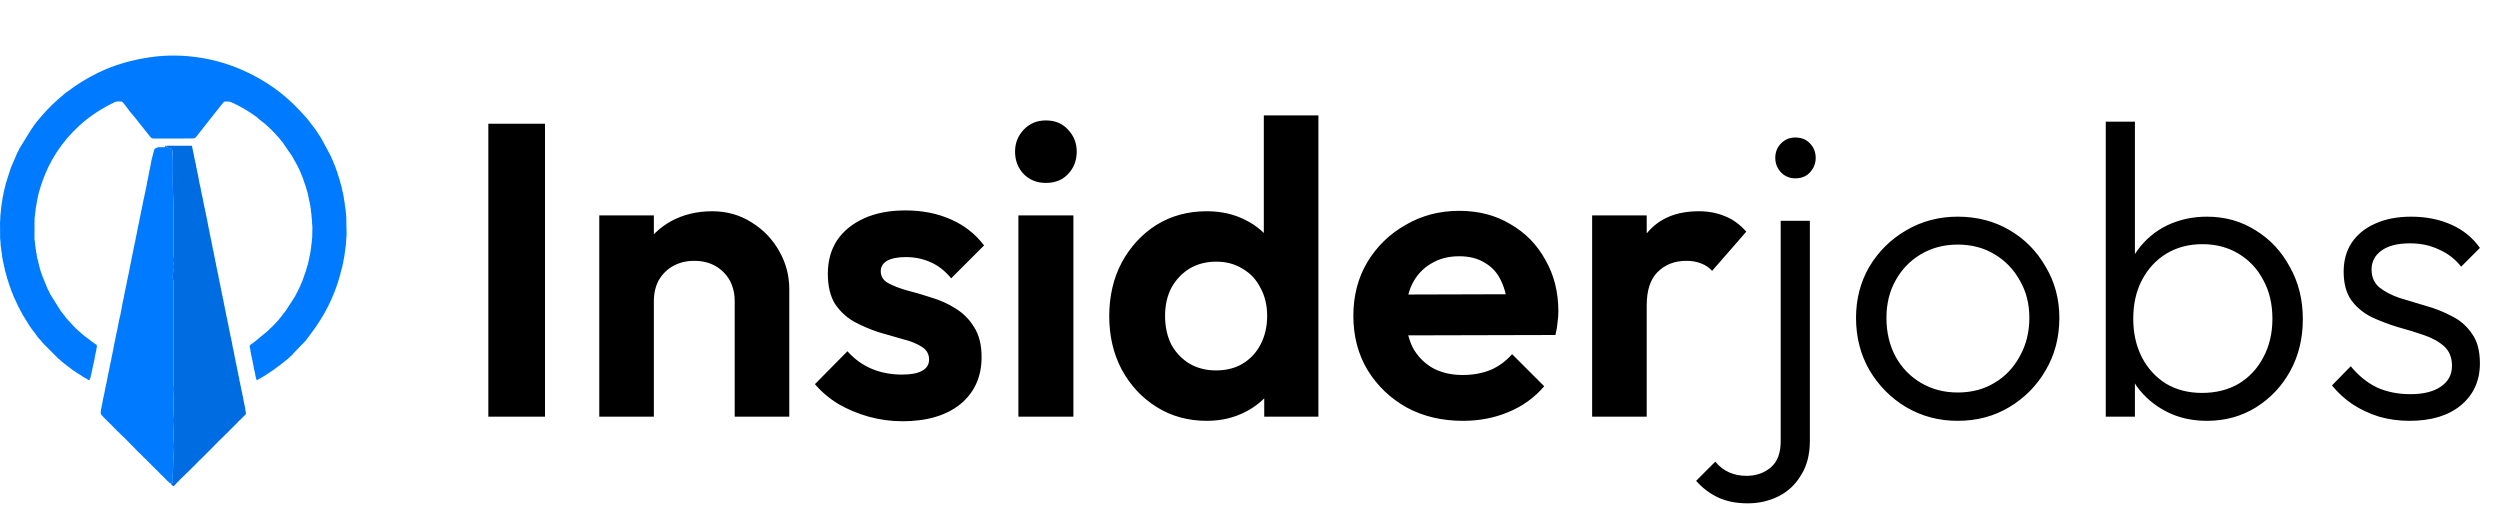
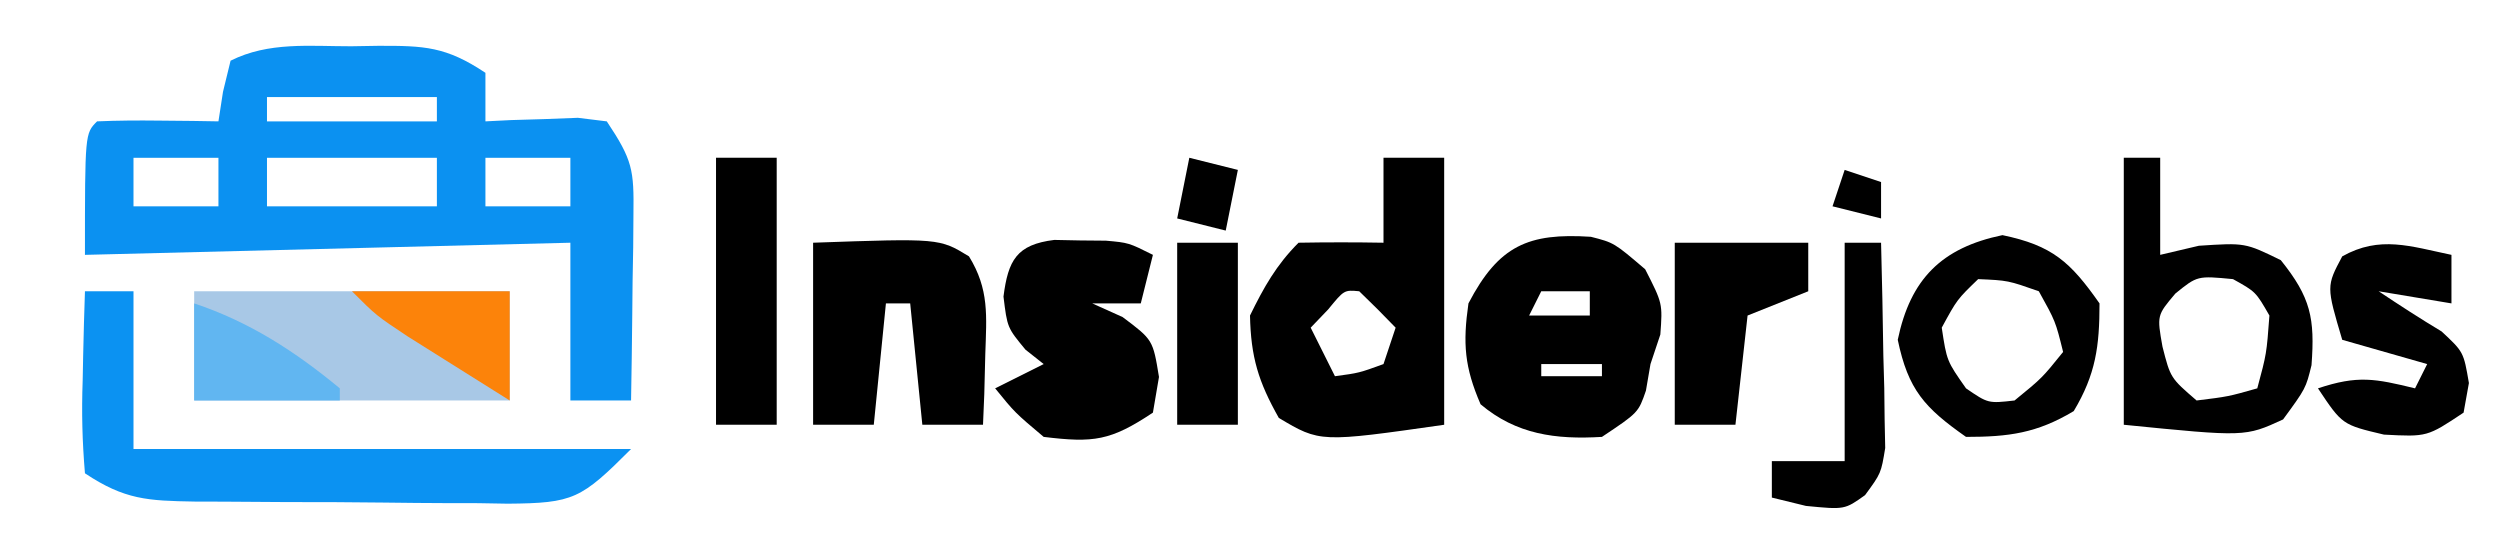
- <svg xmlns="http://www.w3.org/2000/svg" width="180" height="38" viewBox="0 0 180 38" fill="none">
-   <path d="M35.16 30V8.91H39.24V30H35.16ZM52.898 30V21.69C52.898 20.83 52.628 20.13 52.088 19.59C51.548 19.05 50.848 18.78 49.988 18.78C49.428 18.78 48.928 18.9 48.488 19.14C48.048 19.38 47.698 19.72 47.438 20.16C47.198 20.6 47.078 21.11 47.078 21.69L45.548 20.91C45.548 19.77 45.788 18.78 46.268 17.94C46.768 17.08 47.448 16.41 48.308 15.93C49.188 15.45 50.178 15.21 51.278 15.21C52.338 15.21 53.288 15.48 54.128 16.02C54.968 16.54 55.628 17.23 56.108 18.09C56.588 18.93 56.828 19.84 56.828 20.82V30H52.898ZM43.148 30V15.51H47.078V30H43.148ZM64.974 30.33C64.154 30.33 63.344 30.22 62.544 30C61.764 29.78 61.044 29.48 60.384 29.1C59.724 28.7 59.154 28.22 58.674 27.66L61.014 25.29C61.514 25.85 62.094 26.27 62.754 26.55C63.414 26.83 64.144 26.97 64.944 26.97C65.584 26.97 66.064 26.88 66.384 26.7C66.724 26.52 66.894 26.25 66.894 25.89C66.894 25.49 66.714 25.18 66.354 24.96C66.014 24.74 65.564 24.56 65.004 24.42C64.444 24.26 63.854 24.09 63.234 23.91C62.634 23.71 62.054 23.46 61.494 23.16C60.934 22.84 60.474 22.41 60.114 21.87C59.774 21.31 59.604 20.59 59.604 19.71C59.604 18.79 59.824 17.99 60.264 17.31C60.724 16.63 61.374 16.1 62.214 15.72C63.054 15.34 64.044 15.15 65.184 15.15C66.384 15.15 67.464 15.36 68.424 15.78C69.404 16.2 70.214 16.83 70.854 17.67L68.484 20.04C68.044 19.5 67.544 19.11 66.984 18.87C66.444 18.63 65.854 18.51 65.214 18.51C64.634 18.51 64.184 18.6 63.864 18.78C63.564 18.96 63.414 19.21 63.414 19.53C63.414 19.89 63.584 20.17 63.924 20.37C64.284 20.57 64.744 20.75 65.304 20.91C65.864 21.05 66.444 21.22 67.044 21.42C67.664 21.6 68.244 21.86 68.784 22.2C69.344 22.54 69.794 22.99 70.134 23.55C70.494 24.11 70.674 24.83 70.674 25.71C70.674 27.13 70.164 28.26 69.144 29.1C68.124 29.92 66.734 30.33 64.974 30.33ZM73.324 30V15.51H77.284V30H73.324ZM75.304 13.17C74.664 13.17 74.134 12.96 73.714 12.54C73.294 12.1 73.084 11.56 73.084 10.92C73.084 10.3 73.294 9.77 73.714 9.33C74.134 8.89 74.664 8.67 75.304 8.67C75.964 8.67 76.494 8.89 76.894 9.33C77.314 9.77 77.524 10.3 77.524 10.92C77.524 11.56 77.314 12.1 76.894 12.54C76.494 12.96 75.964 13.17 75.304 13.17ZM86.885 30.3C85.545 30.3 84.345 29.97 83.285 29.31C82.225 28.65 81.385 27.75 80.765 26.61C80.165 25.47 79.865 24.19 79.865 22.77C79.865 21.33 80.165 20.04 80.765 18.9C81.385 17.76 82.215 16.86 83.255 16.2C84.315 15.54 85.525 15.21 86.885 15.21C87.925 15.21 88.855 15.42 89.675 15.84C90.515 16.26 91.185 16.85 91.685 17.61C92.205 18.35 92.485 19.19 92.525 20.13V25.29C92.485 26.23 92.215 27.08 91.715 27.84C91.215 28.6 90.545 29.2 89.705 29.64C88.865 30.08 87.925 30.3 86.885 30.3ZM87.545 26.67C88.285 26.67 88.925 26.51 89.465 26.19C90.025 25.85 90.455 25.39 90.755 24.81C91.075 24.21 91.235 23.52 91.235 22.74C91.235 21.98 91.075 21.31 90.755 20.73C90.455 20.13 90.025 19.67 89.465 19.35C88.925 19.01 88.295 18.84 87.575 18.84C86.835 18.84 86.185 19.01 85.625 19.35C85.085 19.69 84.655 20.15 84.335 20.73C84.035 21.31 83.885 21.98 83.885 22.74C83.885 23.52 84.035 24.21 84.335 24.81C84.655 25.39 85.095 25.85 85.655 26.19C86.215 26.51 86.845 26.67 87.545 26.67ZM94.925 30H91.025V26.1L91.655 22.56L90.995 19.08V8.31H94.925V30ZM105.332 30.3C103.812 30.3 102.462 29.98 101.282 29.34C100.102 28.68 99.162 27.78 98.462 26.64C97.782 25.5 97.442 24.2 97.442 22.74C97.442 21.3 97.772 20.02 98.432 18.9C99.112 17.76 100.032 16.86 101.192 16.2C102.352 15.52 103.642 15.18 105.062 15.18C106.462 15.18 107.692 15.5 108.752 16.14C109.832 16.76 110.672 17.62 111.272 18.72C111.892 19.8 112.202 21.03 112.202 22.41C112.202 22.67 112.182 22.94 112.142 23.22C112.122 23.48 112.072 23.78 111.992 24.12L99.812 24.15V21.21L110.162 21.18L108.572 22.41C108.532 21.55 108.372 20.83 108.092 20.25C107.832 19.67 107.442 19.23 106.922 18.93C106.422 18.61 105.802 18.45 105.062 18.45C104.282 18.45 103.602 18.63 103.022 18.99C102.442 19.33 101.992 19.82 101.672 20.46C101.372 21.08 101.222 21.82 101.222 22.68C101.222 23.56 101.382 24.33 101.702 24.99C102.042 25.63 102.522 26.13 103.142 26.49C103.762 26.83 104.482 27 105.302 27C106.042 27 106.712 26.88 107.312 26.64C107.912 26.38 108.432 26 108.872 25.5L111.182 27.81C110.482 28.63 109.622 29.25 108.602 29.67C107.602 30.09 106.512 30.3 105.332 30.3ZM114.633 30V15.51H118.563V30H114.633ZM118.563 21.99L117.033 20.97C117.213 19.19 117.733 17.79 118.593 16.77C119.453 15.73 120.693 15.21 122.313 15.21C123.013 15.21 123.643 15.33 124.203 15.57C124.763 15.79 125.273 16.16 125.733 16.68L123.273 19.5C123.053 19.26 122.783 19.08 122.463 18.96C122.163 18.84 121.813 18.78 121.413 18.78C120.573 18.78 119.883 19.05 119.343 19.59C118.823 20.11 118.563 20.91 118.563 21.99ZM125.84 36.24C125.02 36.24 124.31 36.1 123.71 35.82C123.11 35.54 122.58 35.14 122.12 34.62L123.5 33.24C123.8 33.6 124.14 33.86 124.52 34.02C124.88 34.18 125.29 34.26 125.75 34.26C126.43 34.26 127.01 34.06 127.49 33.66C127.97 33.26 128.21 32.63 128.21 31.77V15.9H130.31V31.74C130.31 32.72 130.1 33.54 129.68 34.2C129.28 34.88 128.74 35.39 128.06 35.73C127.38 36.07 126.64 36.24 125.84 36.24ZM129.26 12.84C128.86 12.84 128.52 12.7 128.24 12.42C127.96 12.12 127.82 11.77 127.82 11.37C127.82 10.95 127.96 10.6 128.24 10.32C128.52 10.04 128.86 9.9 129.26 9.9C129.7 9.9 130.05 10.04 130.31 10.32C130.59 10.6 130.73 10.95 130.73 11.37C130.73 11.77 130.59 12.12 130.31 12.42C130.05 12.7 129.7 12.84 129.26 12.84ZM140.954 30.3C139.594 30.3 138.354 29.97 137.234 29.31C136.134 28.65 135.254 27.76 134.594 26.64C133.954 25.52 133.634 24.27 133.634 22.89C133.634 21.53 133.954 20.3 134.594 19.2C135.254 18.1 136.134 17.23 137.234 16.59C138.354 15.93 139.594 15.6 140.954 15.6C142.334 15.6 143.574 15.92 144.674 16.56C145.774 17.2 146.644 18.08 147.284 19.2C147.944 20.3 148.274 21.53 148.274 22.89C148.274 24.29 147.944 25.55 147.284 26.67C146.644 27.77 145.774 28.65 144.674 29.31C143.574 29.97 142.334 30.3 140.954 30.3ZM140.954 28.26C141.954 28.26 142.834 28.03 143.594 27.57C144.374 27.11 144.984 26.47 145.424 25.65C145.884 24.83 146.114 23.91 146.114 22.89C146.114 21.87 145.884 20.97 145.424 20.19C144.984 19.39 144.374 18.76 143.594 18.3C142.834 17.84 141.954 17.61 140.954 17.61C139.974 17.61 139.094 17.84 138.314 18.3C137.534 18.76 136.924 19.39 136.484 20.19C136.044 20.97 135.824 21.87 135.824 22.89C135.824 23.93 136.044 24.86 136.484 25.68C136.924 26.48 137.534 27.11 138.314 27.57C139.094 28.03 139.974 28.26 140.954 28.26ZM158.904 30.3C157.824 30.3 156.854 30.08 155.994 29.64C155.134 29.2 154.424 28.6 153.864 27.84C153.324 27.06 152.994 26.16 152.874 25.14V20.73C152.994 19.69 153.334 18.79 153.894 18.03C154.454 17.25 155.164 16.65 156.024 16.23C156.904 15.81 157.864 15.6 158.904 15.6C160.204 15.6 161.374 15.93 162.414 16.59C163.454 17.23 164.274 18.11 164.874 19.23C165.494 20.33 165.804 21.58 165.804 22.98C165.804 24.36 165.504 25.6 164.904 26.7C164.304 27.8 163.474 28.68 162.414 29.34C161.374 29.98 160.204 30.3 158.904 30.3ZM151.614 30V8.76H153.714V19.35L153.294 22.74L153.714 26.22V30H151.614ZM158.544 28.29C159.544 28.29 160.424 28.07 161.184 27.63C161.944 27.17 162.534 26.54 162.954 25.74C163.394 24.92 163.614 23.99 163.614 22.95C163.614 21.89 163.394 20.96 162.954 20.16C162.534 19.36 161.944 18.73 161.184 18.27C160.424 17.81 159.554 17.58 158.574 17.58C157.594 17.58 156.724 17.81 155.964 18.27C155.224 18.73 154.644 19.36 154.224 20.16C153.804 20.96 153.594 21.89 153.594 22.95C153.594 23.99 153.804 24.92 154.224 25.74C154.644 26.54 155.224 27.17 155.964 27.63C156.704 28.07 157.564 28.29 158.544 28.29ZM173.483 30.3C172.723 30.3 171.993 30.2 171.293 30C170.593 29.78 169.953 29.48 169.373 29.1C168.813 28.72 168.323 28.27 167.903 27.75L169.253 26.37C169.813 27.05 170.443 27.56 171.143 27.9C171.863 28.22 172.663 28.38 173.543 28.38C174.483 28.38 175.213 28.2 175.733 27.84C176.273 27.48 176.543 26.98 176.543 26.34C176.543 25.74 176.353 25.27 175.973 24.93C175.593 24.59 175.103 24.32 174.503 24.12C173.923 23.92 173.303 23.73 172.643 23.55C171.983 23.35 171.353 23.11 170.753 22.83C170.153 22.53 169.663 22.12 169.283 21.6C168.923 21.08 168.743 20.4 168.743 19.56C168.743 18.76 168.933 18.07 169.313 17.49C169.713 16.89 170.273 16.43 170.993 16.11C171.733 15.77 172.603 15.6 173.603 15.6C174.663 15.6 175.623 15.79 176.483 16.17C177.343 16.55 178.033 17.11 178.553 17.85L177.203 19.2C176.783 18.66 176.253 18.25 175.613 17.97C174.993 17.67 174.293 17.52 173.513 17.52C172.613 17.52 171.923 17.7 171.443 18.06C170.983 18.4 170.753 18.85 170.753 19.41C170.753 19.95 170.943 20.38 171.323 20.7C171.703 21 172.183 21.25 172.763 21.45C173.363 21.63 173.993 21.82 174.653 22.02C175.313 22.2 175.943 22.45 176.543 22.77C177.143 23.07 177.623 23.49 177.983 24.03C178.363 24.55 178.553 25.26 178.553 26.16C178.553 27.42 178.093 28.43 177.173 29.19C176.273 29.93 175.043 30.3 173.483 30.3Z" fill="black" />
-   <path d="M10.031 8.871C9.993 8.818 9.955 8.765 9.907 8.696C9.892 8.672 9.885 8.668 9.875 8.67C9.857 8.642 9.838 8.615 9.805 8.57C9.638 8.371 9.487 8.19 9.335 8.01C9.335 8.01 9.323 8.01 9.327 7.997C9.175 7.786 9.022 7.588 8.864 7.394C8.833 7.356 8.784 7.311 8.741 7.31C8.579 7.305 8.415 7.281 8.256 7.357C7.323 7.804 6.462 8.357 5.698 9.059C4.45 10.206 3.548 11.579 3.007 13.187C2.848 13.661 2.704 14.14 2.641 14.639C2.636 14.657 2.631 14.674 2.621 14.716C2.612 14.772 2.609 14.805 2.607 14.838C2.6 14.867 2.593 14.896 2.579 14.954C2.567 15.052 2.562 15.123 2.557 15.194C2.553 15.211 2.55 15.229 2.54 15.273C2.519 15.449 2.504 15.599 2.488 15.748C2.486 16.225 2.483 16.702 2.481 17.21C2.491 17.298 2.5 17.355 2.51 17.411C2.513 17.467 2.516 17.523 2.522 17.606C2.533 17.665 2.542 17.696 2.551 17.728C2.555 17.784 2.559 17.84 2.566 17.921C2.576 17.966 2.583 17.985 2.59 18.005C2.592 18.048 2.595 18.091 2.6 18.159C2.611 18.204 2.619 18.224 2.627 18.244C2.64 18.339 2.654 18.435 2.671 18.558C2.687 18.616 2.698 18.647 2.71 18.678C2.79 18.989 2.849 19.308 2.955 19.61C3.1 20.025 3.28 20.428 3.455 20.86C3.487 20.919 3.509 20.955 3.532 20.991C3.549 21.034 3.566 21.076 3.591 21.136C3.601 21.164 3.608 21.169 3.618 21.17C3.618 21.17 3.617 21.173 3.619 21.186C3.646 21.234 3.669 21.268 3.693 21.302C3.92 21.665 4.147 22.027 4.383 22.404C4.393 22.419 4.4 22.427 4.4 22.427L4.411 22.426C4.411 22.426 4.412 22.436 4.42 22.45C4.499 22.552 4.571 22.641 4.643 22.729C4.676 22.775 4.71 22.822 4.757 22.887C4.994 23.146 5.213 23.392 5.442 23.627C5.564 23.753 5.705 23.862 5.838 23.978C5.847 23.991 5.857 24.003 5.882 24.03C5.929 24.066 5.961 24.087 5.993 24.107C6.002 24.118 6.01 24.128 6.035 24.153C6.243 24.313 6.436 24.457 6.629 24.602C6.694 24.648 6.758 24.695 6.841 24.755C6.888 24.786 6.916 24.803 6.944 24.82C7.019 24.916 6.955 25.012 6.94 25.131C6.933 25.175 6.932 25.196 6.931 25.217C6.897 25.378 6.862 25.539 6.821 25.724C6.815 25.77 6.814 25.79 6.814 25.811C6.765 26.038 6.716 26.264 6.66 26.515C6.652 26.561 6.649 26.582 6.647 26.603C6.641 26.621 6.636 26.638 6.624 26.677C6.616 26.72 6.614 26.741 6.612 26.762C6.59 26.856 6.568 26.951 6.538 27.073C6.514 27.168 6.507 27.238 6.481 27.3C6.468 27.331 6.421 27.348 6.389 27.372C6.32 27.327 6.25 27.283 6.159 27.226C6.092 27.19 6.045 27.167 5.999 27.143C5.935 27.099 5.87 27.054 5.786 26.996C5.685 26.934 5.602 26.886 5.52 26.838C5.489 26.813 5.458 26.789 5.409 26.751C5.355 26.717 5.319 26.697 5.283 26.677C5.199 26.615 5.116 26.552 5.013 26.474C4.918 26.402 4.841 26.345 4.765 26.288C4.751 26.274 4.736 26.259 4.706 26.231C4.663 26.201 4.635 26.183 4.608 26.166C4.583 26.143 4.558 26.119 4.521 26.085C4.503 26.065 4.496 26.063 4.487 26.067C4.487 26.067 4.479 26.054 4.474 26.047C4.469 26.041 4.459 26.042 4.459 26.042C4.391 25.982 4.323 25.922 4.243 25.849C4.231 25.838 4.217 25.837 4.217 25.837C3.869 25.488 3.521 25.139 3.164 24.779C3.156 24.769 3.146 24.768 3.146 24.768C3.088 24.697 3.03 24.625 2.957 24.534C2.906 24.481 2.871 24.447 2.835 24.412C2.835 24.412 2.83 24.424 2.83 24.406C2.779 24.33 2.727 24.273 2.675 24.216C2.675 24.216 2.671 24.225 2.671 24.209C2.644 24.162 2.617 24.131 2.59 24.1C2.558 24.053 2.526 24.005 2.481 23.939C2.43 23.875 2.392 23.83 2.353 23.785C2.353 23.785 2.351 23.79 2.351 23.775C2.302 23.699 2.253 23.639 2.205 23.579C2.205 23.579 2.197 23.577 2.199 23.565C2.156 23.491 2.112 23.429 2.068 23.367C2.013 23.275 1.957 23.182 1.889 23.07C1.862 23.034 1.848 23.017 1.834 22.999C1.834 22.999 1.834 22.998 1.832 22.984C1.751 22.848 1.673 22.725 1.596 22.602C1.588 22.58 1.579 22.559 1.561 22.517C1.515 22.436 1.479 22.375 1.442 22.314C1.436 22.295 1.43 22.276 1.417 22.243C1.411 22.228 1.397 22.22 1.397 22.22C1.392 22.206 1.388 22.192 1.373 22.159C1.348 22.12 1.335 22.101 1.321 22.082C1.246 21.919 1.171 21.757 1.087 21.57C1.054 21.501 1.03 21.456 1.006 21.412C0.985 21.352 0.964 21.293 0.933 21.209C0.885 21.098 0.848 21.01 0.81 20.923C0.81 20.923 0.811 20.909 0.807 20.891C0.79 20.844 0.776 20.815 0.762 20.786C0.762 20.778 0.761 20.77 0.756 20.738C0.726 20.657 0.702 20.6 0.677 20.543C0.638 20.42 0.6 20.296 0.556 20.149C0.541 20.106 0.531 20.087 0.521 20.068C0.489 19.944 0.458 19.819 0.419 19.668C0.397 19.599 0.382 19.555 0.367 19.512C0.35 19.426 0.333 19.339 0.312 19.231C0.302 19.193 0.295 19.177 0.288 19.162C0.285 19.13 0.282 19.098 0.275 19.041C0.262 18.997 0.254 18.978 0.245 18.958C0.243 18.94 0.242 18.922 0.238 18.88C0.225 18.838 0.217 18.818 0.208 18.799C0.204 18.756 0.2 18.712 0.193 18.645C0.181 18.601 0.173 18.582 0.166 18.562C0.154 18.466 0.143 18.371 0.129 18.244C0.119 18.184 0.111 18.154 0.108 18.115C0.105 18.085 0.097 18.066 0.092 18.03C0.088 17.972 0.081 17.93 0.077 17.873C0.07 17.802 0.059 17.746 0.049 17.69C0.045 17.608 0.041 17.526 0.036 17.413C0.026 17.314 0.017 17.244 0.008 17.175C0.007 16.884 0.006 16.592 0.005 16.266C0.004 16.176 0.002 16.12 0 16.064C0.005 15.97 0.01 15.876 0.02 15.752C0.025 15.651 0.026 15.581 0.027 15.51C0.036 15.429 0.045 15.348 0.059 15.239C0.065 15.168 0.065 15.124 0.072 15.065C0.083 14.991 0.086 14.934 0.096 14.867C0.101 14.839 0.1 14.818 0.106 14.784C0.116 14.74 0.118 14.709 0.119 14.678C0.124 14.659 0.128 14.641 0.136 14.606C0.139 14.59 0.142 14.579 0.142 14.579L0.132 14.575C0.145 14.515 0.157 14.456 0.174 14.37C0.179 14.323 0.179 14.302 0.178 14.282C0.193 14.215 0.208 14.149 0.231 14.052C0.251 13.953 0.261 13.883 0.272 13.812C0.272 13.812 0.274 13.802 0.28 13.791C0.291 13.75 0.296 13.719 0.301 13.688C0.323 13.605 0.345 13.523 0.373 13.418C0.382 13.373 0.384 13.352 0.394 13.319C0.405 13.279 0.409 13.251 0.413 13.224C0.425 13.19 0.437 13.156 0.458 13.097C0.495 12.978 0.523 12.884 0.553 12.79C0.631 12.548 0.71 12.306 0.789 12.063C0.807 12.02 0.826 11.977 0.855 11.911C0.992 11.591 1.119 11.294 1.246 10.997C1.271 10.952 1.296 10.908 1.333 10.843C1.365 10.775 1.384 10.728 1.403 10.681C1.403 10.681 1.402 10.677 1.413 10.672C1.693 10.225 1.957 9.78 2.233 9.343C2.365 9.133 2.52 8.938 2.665 8.736C2.665 8.736 2.666 8.736 2.678 8.729C3.146 8.162 3.63 7.627 4.179 7.154C4.362 6.995 4.545 6.837 4.728 6.679C4.728 6.679 4.726 6.677 4.74 6.675C4.802 6.638 4.85 6.603 4.898 6.567C5.571 6.055 6.29 5.615 7.051 5.244C8.241 4.663 9.498 4.312 10.806 4.122C12.01 3.946 13.213 3.964 14.411 4.153C15.457 4.318 16.468 4.612 17.44 5.038C19.056 5.747 20.472 6.737 21.662 8.045C21.825 8.225 21.989 8.405 22.153 8.585C22.197 8.646 22.241 8.706 22.299 8.786C22.459 8.994 22.604 9.183 22.75 9.371C22.75 9.371 22.751 9.37 22.753 9.383C22.791 9.445 22.828 9.494 22.864 9.543C22.872 9.561 22.881 9.58 22.901 9.617C22.963 9.706 23.014 9.778 23.064 9.85C23.064 9.85 23.066 9.845 23.066 9.86C23.098 9.921 23.13 9.968 23.162 10.015C23.186 10.06 23.209 10.106 23.246 10.173C23.445 10.541 23.63 10.887 23.816 11.234C23.839 11.292 23.862 11.351 23.895 11.432C23.927 11.5 23.951 11.545 23.975 11.59C23.991 11.637 24.008 11.685 24.035 11.758C24.075 11.85 24.105 11.917 24.135 11.985C24.158 12.057 24.181 12.128 24.212 12.224C24.244 12.307 24.268 12.365 24.291 12.422C24.303 12.466 24.315 12.511 24.333 12.582C24.378 12.718 24.416 12.827 24.453 12.936C24.476 13.033 24.5 13.13 24.529 13.252C24.548 13.309 24.561 13.34 24.573 13.371C24.608 13.534 24.642 13.697 24.683 13.888C24.703 13.972 24.718 14.028 24.732 14.084C24.75 14.206 24.767 14.328 24.788 14.475C24.799 14.519 24.806 14.539 24.813 14.559C24.817 14.615 24.82 14.671 24.826 14.757C24.85 14.909 24.871 15.031 24.892 15.153C24.891 15.171 24.891 15.189 24.892 15.237C24.907 15.374 24.919 15.481 24.932 15.589C24.933 15.644 24.933 15.7 24.934 15.789C24.942 16.181 24.948 16.539 24.955 16.897C24.946 17.03 24.936 17.164 24.922 17.329C24.911 17.457 24.906 17.553 24.9 17.65C24.896 17.68 24.891 17.709 24.881 17.767C24.861 17.918 24.847 18.042 24.833 18.166C24.825 18.22 24.816 18.275 24.803 18.355C24.797 18.401 24.797 18.422 24.797 18.442C24.788 18.484 24.779 18.526 24.762 18.597C24.728 18.776 24.7 18.927 24.673 19.077C24.666 19.106 24.658 19.135 24.643 19.191C24.576 19.448 24.521 19.678 24.457 19.906C24.033 21.422 23.323 22.794 22.371 24.044C22.24 24.216 22.111 24.39 21.982 24.563C21.982 24.563 21.983 24.566 21.969 24.57C21.68 24.863 21.405 25.15 21.131 25.439C21.095 25.476 21.066 25.519 21.034 25.559C21.034 25.559 21.043 25.565 21.026 25.565C20.913 25.658 20.817 25.75 20.721 25.842C20.721 25.842 20.728 25.847 20.713 25.847C20.008 26.42 19.294 26.957 18.481 27.38C18.447 27.263 18.421 27.17 18.394 27.077C18.382 27.008 18.371 26.938 18.355 26.839C18.324 26.701 18.297 26.593 18.27 26.485C18.269 26.454 18.267 26.424 18.262 26.369C18.249 26.325 18.241 26.306 18.232 26.286C18.23 26.256 18.227 26.225 18.221 26.171C18.209 26.127 18.201 26.108 18.192 26.088C18.192 26.07 18.192 26.052 18.189 26.006C18.148 25.817 18.11 25.656 18.072 25.495C18.068 25.461 18.065 25.428 18.057 25.374C18.051 25.345 18.046 25.338 18.037 25.335C18.036 25.317 18.036 25.299 18.033 25.253C18.019 25.161 18.015 25.094 17.994 25.033C17.957 24.923 17.983 24.848 18.083 24.785C18.193 24.716 18.299 24.638 18.4 24.555C18.643 24.358 18.881 24.155 19.121 23.954C19.121 23.954 19.137 23.948 19.15 23.94C19.172 23.927 19.176 23.919 19.175 23.908C19.201 23.889 19.227 23.869 19.271 23.835C19.349 23.758 19.408 23.696 19.468 23.634C19.481 23.632 19.491 23.626 19.514 23.6C19.698 23.412 19.875 23.245 20.032 23.06C20.222 22.837 20.395 22.598 20.575 22.366C20.575 22.366 20.573 22.363 20.585 22.359C20.797 22.039 20.997 21.724 21.196 21.41C21.196 21.41 21.204 21.405 21.208 21.401C21.212 21.397 21.21 21.385 21.21 21.385C21.228 21.356 21.245 21.328 21.278 21.275C21.316 21.199 21.339 21.148 21.363 21.096C21.363 21.096 21.372 21.087 21.382 21.072C21.436 20.963 21.479 20.869 21.529 20.771C21.543 20.758 21.545 20.748 21.54 20.738C21.561 20.695 21.583 20.653 21.616 20.59C21.63 20.556 21.634 20.542 21.644 20.525C21.657 20.515 21.656 20.508 21.648 20.501C21.685 20.419 21.722 20.337 21.77 20.23C21.852 20.001 21.923 19.796 21.994 19.591C21.999 19.578 22.004 19.565 22.018 19.531C22.064 19.378 22.1 19.246 22.137 19.114C22.144 19.097 22.15 19.08 22.165 19.039C22.187 18.942 22.201 18.869 22.215 18.797C22.221 18.78 22.227 18.762 22.24 18.72C22.262 18.61 22.277 18.525 22.291 18.44C22.298 18.423 22.304 18.406 22.318 18.365C22.326 18.308 22.328 18.275 22.329 18.243C22.336 18.213 22.344 18.183 22.358 18.126C22.369 18.042 22.373 17.984 22.378 17.926C22.382 17.908 22.387 17.89 22.398 17.847C22.408 17.764 22.411 17.706 22.414 17.648C22.421 17.606 22.427 17.564 22.44 17.493C22.45 17.394 22.453 17.323 22.457 17.253C22.462 17.222 22.467 17.192 22.477 17.134C22.487 16.863 22.494 16.62 22.494 16.377C22.494 16.274 22.477 16.17 22.467 16.067C22.467 16.011 22.467 15.956 22.466 15.867C22.453 15.741 22.441 15.646 22.428 15.552C22.427 15.509 22.426 15.466 22.422 15.394C22.411 15.322 22.401 15.278 22.391 15.234C22.388 15.178 22.385 15.123 22.38 15.04C22.369 14.981 22.359 14.949 22.349 14.918C22.348 14.886 22.346 14.853 22.343 14.795C22.331 14.741 22.322 14.713 22.313 14.685C22.312 14.672 22.312 14.659 22.307 14.622C22.283 14.518 22.264 14.439 22.245 14.359C22.221 14.233 22.196 14.107 22.169 13.964C22.165 13.947 22.154 13.938 22.154 13.938C22.152 13.917 22.15 13.897 22.144 13.851C22.13 13.807 22.119 13.789 22.109 13.77C22.106 13.748 22.102 13.727 22.094 13.688C22.089 13.661 22.084 13.657 22.075 13.656C22.055 13.582 22.035 13.509 22.008 13.408C21.961 13.271 21.921 13.162 21.88 13.054C21.863 12.993 21.845 12.933 21.818 12.85C21.788 12.781 21.768 12.735 21.749 12.689C21.749 12.689 21.747 12.672 21.738 12.652C21.716 12.607 21.702 12.583 21.688 12.558C21.688 12.558 21.691 12.547 21.687 12.528C21.61 12.348 21.544 12.184 21.463 12.027C21.359 11.824 21.242 11.627 21.131 11.428C21.108 11.382 21.084 11.336 21.049 11.268C20.83 10.948 20.623 10.651 20.417 10.354C20.417 10.341 20.413 10.331 20.393 10.306C19.996 9.796 19.568 9.344 19.096 8.934C18.949 8.806 18.789 8.692 18.635 8.572C18.635 8.572 18.631 8.576 18.628 8.563C18.59 8.518 18.559 8.484 18.522 8.457C17.928 8.025 17.305 7.642 16.63 7.35C16.495 7.292 16.321 7.318 16.165 7.314C16.136 7.314 16.101 7.356 16.078 7.385C15.874 7.637 15.671 7.888 15.471 8.142C15.021 8.711 14.573 9.281 14.126 9.852C14.06 9.936 13.991 9.973 13.875 9.969C13.599 9.96 13.322 9.975 13.029 9.975C12.93 9.973 12.849 9.977 12.753 9.976C12.709 9.974 12.679 9.977 12.632 9.975C12.401 9.973 12.188 9.976 11.957 9.975C11.649 9.971 11.359 9.969 11.069 9.973C10.968 9.975 10.891 9.946 10.83 9.865C10.747 9.754 10.657 9.648 10.571 9.541C10.398 9.325 10.225 9.11 10.052 8.889C10.047 8.873 10.04 8.87 10.031 8.871Z" fill="#007AFF" />
-   <path d="M16.812 25.215C16.841 25.377 16.871 25.538 16.904 25.727C16.917 25.785 16.926 25.816 16.935 25.847C16.95 25.931 16.964 26.014 16.982 26.122C16.994 26.166 17.003 26.185 17.011 26.205C17.018 26.253 17.025 26.302 17.035 26.366C17.039 26.382 17.049 26.391 17.049 26.391C17.052 26.424 17.056 26.458 17.063 26.517C17.074 26.562 17.082 26.581 17.09 26.601C17.093 26.632 17.096 26.663 17.103 26.717C17.114 26.76 17.122 26.779 17.13 26.799C17.137 26.847 17.143 26.895 17.153 26.96C17.156 26.977 17.168 26.987 17.168 26.987C17.169 27.009 17.171 27.03 17.177 27.078C17.19 27.135 17.201 27.165 17.211 27.195C17.217 27.243 17.223 27.291 17.232 27.356C17.235 27.373 17.247 27.383 17.247 27.383C17.248 27.403 17.249 27.424 17.254 27.471C17.268 27.529 17.279 27.56 17.29 27.591C17.296 27.64 17.303 27.688 17.313 27.752C17.317 27.768 17.326 27.777 17.326 27.777C17.345 27.877 17.363 27.977 17.386 28.105C17.409 28.204 17.428 28.274 17.446 28.344C17.449 28.375 17.452 28.405 17.458 28.46C17.469 28.503 17.477 28.523 17.485 28.543C17.508 28.666 17.53 28.788 17.558 28.941C17.584 29.067 17.606 29.164 17.628 29.261C17.655 29.425 17.682 29.589 17.709 29.773C17.709 29.794 17.713 29.802 17.713 29.802C17.706 29.809 17.7 29.817 17.675 29.843C17.624 29.896 17.591 29.932 17.558 29.968C17.558 29.968 17.561 29.97 17.548 29.973C17.436 30.079 17.338 30.182 17.24 30.285C17.226 30.285 17.216 30.291 17.193 30.315C17.146 30.366 17.114 30.404 17.082 30.442C17.082 30.442 17.085 30.445 17.072 30.448C17.014 30.5 16.969 30.551 16.924 30.601C16.924 30.601 16.927 30.603 16.914 30.607C16.696 30.818 16.493 31.027 16.289 31.235C16.275 31.237 16.265 31.243 16.243 31.268C16.196 31.319 16.164 31.356 16.131 31.393C16.131 31.393 16.135 31.396 16.121 31.399C15.991 31.517 15.873 31.63 15.759 31.747C15.525 31.985 15.294 32.224 15.061 32.462C15.061 32.462 15.065 32.465 15.051 32.467C14.819 32.691 14.601 32.913 14.383 33.135C14.37 33.136 14.361 33.142 14.339 33.166C14.238 33.269 14.153 33.359 14.068 33.45C14.068 33.45 14.073 33.453 14.059 33.454C13.999 33.506 13.954 33.557 13.909 33.608C13.909 33.608 13.915 33.612 13.9 33.613C13.839 33.665 13.792 33.716 13.746 33.768C13.474 34.033 13.202 34.298 12.913 34.58C12.874 34.624 12.852 34.651 12.83 34.678C12.819 34.678 12.811 34.683 12.791 34.705C12.691 34.811 12.606 34.904 12.521 34.997C12.505 35 12.489 35.003 12.454 34.995C12.376 34.924 12.317 34.863 12.273 34.802C12.41 34.811 12.451 34.751 12.452 34.636C12.454 34.434 12.425 34.234 12.446 34.031C12.471 33.792 12.461 33.55 12.469 33.309C12.472 33.194 12.482 33.079 12.484 32.965C12.485 32.843 12.48 32.721 12.476 32.599C12.47 32.426 12.455 32.252 12.458 32.078C12.461 31.882 12.484 31.686 12.489 31.489C12.493 31.325 12.487 31.16 12.482 30.995C12.474 30.728 12.457 30.462 12.456 30.195C12.455 30.038 12.486 29.882 12.489 29.725C12.494 29.375 12.486 29.026 12.492 28.676C12.496 28.473 12.517 28.27 12.528 28.067C12.531 28.002 12.528 27.935 12.522 27.87C12.514 27.766 12.492 27.662 12.492 27.558C12.49 25.176 12.49 22.794 12.49 20.412C12.49 20.346 12.506 20.274 12.485 20.215C12.382 19.918 12.507 19.618 12.464 19.318C12.439 19.139 12.509 18.949 12.454 18.764C12.444 18.728 12.454 18.685 12.457 18.646C12.467 18.528 12.49 18.411 12.489 18.294C12.478 16.755 12.517 15.216 12.454 13.677C12.416 12.756 12.496 11.832 12.412 10.911C12.396 10.735 12.391 10.718 12.216 10.672C12.172 10.66 12.128 10.644 12.083 10.638C12.001 10.625 11.974 10.574 11.993 10.494C12.593 10.489 13.174 10.489 13.759 10.495C13.775 10.5 13.787 10.499 13.806 10.501C13.812 10.503 13.826 10.503 13.826 10.503C13.836 10.565 13.846 10.627 13.86 10.712C13.87 10.755 13.877 10.774 13.884 10.794C13.888 10.825 13.891 10.856 13.898 10.91C13.909 10.953 13.916 10.973 13.924 10.992C13.953 11.141 13.982 11.29 14.015 11.464C14.026 11.508 14.034 11.527 14.041 11.547C14.045 11.578 14.048 11.609 14.055 11.663C14.067 11.706 14.075 11.725 14.082 11.745C14.099 11.841 14.116 11.938 14.137 12.058C14.148 12.102 14.155 12.121 14.163 12.14C14.164 12.159 14.166 12.178 14.171 12.219C14.182 12.261 14.19 12.281 14.197 12.3C14.198 12.318 14.199 12.336 14.202 12.38C14.215 12.436 14.226 12.467 14.236 12.499C14.28 12.739 14.325 12.98 14.373 13.246C14.385 13.29 14.392 13.31 14.399 13.329C14.4 13.348 14.402 13.366 14.406 13.408C14.418 13.45 14.427 13.469 14.436 13.489C14.452 13.585 14.469 13.681 14.489 13.802C14.501 13.845 14.508 13.865 14.516 13.884C14.518 13.915 14.521 13.946 14.527 14C14.538 14.044 14.546 14.063 14.554 14.083C14.555 14.101 14.556 14.119 14.56 14.162C14.574 14.218 14.585 14.249 14.596 14.28C14.603 14.329 14.61 14.378 14.621 14.441C14.626 14.455 14.633 14.464 14.633 14.464C14.637 14.498 14.641 14.533 14.65 14.593C14.661 14.637 14.669 14.657 14.676 14.676C14.679 14.707 14.683 14.738 14.69 14.793C14.701 14.835 14.709 14.855 14.717 14.874C14.718 14.893 14.72 14.911 14.725 14.953C14.736 14.995 14.743 15.014 14.751 15.034C14.756 15.077 14.761 15.121 14.77 15.188C14.781 15.231 14.789 15.251 14.797 15.27C14.815 15.368 14.834 15.466 14.858 15.592C14.88 15.689 14.897 15.757 14.914 15.825C14.933 15.94 14.953 16.055 14.977 16.185C14.98 16.2 14.989 16.209 14.989 16.209C14.993 16.242 14.997 16.277 15.005 16.34C15.03 16.452 15.05 16.535 15.07 16.618C15.086 16.714 15.103 16.811 15.123 16.931C15.135 16.975 15.143 16.994 15.151 17.014C15.154 17.045 15.157 17.076 15.165 17.134C15.19 17.244 15.211 17.327 15.231 17.409C15.234 17.44 15.237 17.471 15.244 17.526C15.255 17.569 15.262 17.588 15.27 17.608C15.273 17.639 15.276 17.67 15.284 17.724C15.295 17.767 15.303 17.786 15.31 17.806C15.314 17.836 15.317 17.867 15.325 17.924C15.348 18.022 15.366 18.093 15.385 18.164C15.387 18.194 15.39 18.224 15.396 18.28C15.409 18.337 15.42 18.369 15.43 18.4C15.433 18.431 15.437 18.462 15.444 18.516C15.455 18.559 15.462 18.578 15.469 18.598C15.481 18.668 15.493 18.738 15.508 18.835C15.522 18.893 15.533 18.925 15.543 18.956C15.548 18.999 15.553 19.043 15.562 19.11C15.574 19.153 15.581 19.173 15.588 19.192C15.593 19.226 15.597 19.261 15.605 19.314C15.609 19.341 15.613 19.346 15.622 19.347C15.634 19.418 15.647 19.489 15.663 19.589C15.679 19.661 15.692 19.704 15.704 19.747C15.721 19.844 15.737 19.94 15.757 20.061C15.769 20.104 15.776 20.124 15.784 20.144C15.787 20.174 15.79 20.205 15.797 20.263C15.822 20.374 15.842 20.457 15.863 20.54C15.869 20.587 15.876 20.635 15.885 20.701C15.889 20.718 15.9 20.729 15.9 20.729C15.907 20.779 15.914 20.829 15.924 20.898C15.928 20.916 15.939 20.928 15.939 20.928C15.949 20.988 15.96 21.048 15.974 21.136C15.994 21.22 16.009 21.276 16.023 21.331C16.026 21.362 16.03 21.393 16.037 21.448C16.049 21.491 16.056 21.51 16.064 21.529C16.089 21.665 16.114 21.801 16.142 21.964C16.156 22.023 16.167 22.054 16.177 22.085C16.182 22.129 16.186 22.172 16.195 22.239C16.207 22.283 16.214 22.302 16.222 22.322C16.247 22.457 16.272 22.593 16.301 22.756C16.315 22.815 16.326 22.847 16.337 22.878C16.357 22.993 16.378 23.107 16.402 23.237C16.406 23.251 16.415 23.26 16.415 23.26C16.446 23.427 16.477 23.593 16.511 23.784C16.523 23.828 16.53 23.848 16.538 23.867C16.541 23.898 16.545 23.929 16.553 23.983C16.564 24.026 16.571 24.045 16.578 24.065C16.581 24.096 16.584 24.127 16.592 24.184C16.615 24.282 16.634 24.352 16.654 24.422C16.657 24.453 16.66 24.483 16.666 24.538C16.677 24.581 16.686 24.601 16.694 24.62C16.72 24.769 16.746 24.918 16.776 25.094C16.79 25.152 16.801 25.184 16.812 25.215Z" fill="#006CE2" />
-   <path d="M11.976 10.499C11.974 10.575 12.001 10.625 12.084 10.638C12.129 10.645 12.172 10.66 12.217 10.672C12.391 10.718 12.397 10.735 12.413 10.911C12.496 11.832 12.416 12.756 12.454 13.677C12.517 15.216 12.478 16.755 12.489 18.294C12.49 18.411 12.468 18.528 12.457 18.646C12.454 18.685 12.444 18.728 12.454 18.764C12.509 18.949 12.439 19.139 12.465 19.318C12.508 19.618 12.383 19.918 12.485 20.215C12.506 20.274 12.49 20.346 12.491 20.412C12.491 22.794 12.49 25.176 12.492 27.558C12.492 27.662 12.514 27.766 12.523 27.87C12.528 27.936 12.531 28.002 12.528 28.067C12.517 28.27 12.496 28.473 12.492 28.676C12.486 29.026 12.494 29.375 12.489 29.725C12.486 29.882 12.455 30.038 12.456 30.195C12.457 30.462 12.474 30.728 12.482 30.995C12.488 31.16 12.494 31.325 12.489 31.489C12.484 31.686 12.461 31.882 12.458 32.078C12.456 32.252 12.471 32.426 12.476 32.599C12.48 32.721 12.485 32.843 12.484 32.965C12.483 33.079 12.472 33.194 12.469 33.309C12.462 33.55 12.471 33.792 12.447 34.031C12.425 34.235 12.454 34.434 12.453 34.636C12.452 34.751 12.41 34.811 12.264 34.794C12.22 34.773 12.2 34.76 12.18 34.747C12.179 34.736 12.174 34.727 12.152 34.708C12.1 34.66 12.06 34.626 12.02 34.593C11.91 34.481 11.8 34.368 11.674 34.239C11.633 34.201 11.608 34.181 11.583 34.161C11.513 34.087 11.443 34.013 11.357 33.921C11.303 33.871 11.264 33.838 11.226 33.804C11.225 33.792 11.219 33.782 11.195 33.76C11.091 33.659 11 33.574 10.909 33.489C10.891 33.466 10.872 33.444 10.84 33.406C10.801 33.37 10.775 33.35 10.75 33.33C10.749 33.317 10.743 33.307 10.72 33.286C10.682 33.251 10.657 33.231 10.632 33.211C10.587 33.163 10.543 33.115 10.484 33.05C10.43 33 10.392 32.968 10.354 32.935C10.296 32.874 10.238 32.813 10.163 32.734C10.084 32.658 10.021 32.599 9.958 32.54C9.624 32.201 9.29 31.862 8.939 31.505C8.846 31.415 8.768 31.342 8.691 31.27C8.658 31.235 8.626 31.2 8.578 31.15C8.531 31.11 8.5 31.087 8.469 31.062C8.469 31.062 8.465 31.063 8.462 31.05C8.43 31.012 8.401 30.985 8.371 30.959C8.369 30.945 8.362 30.934 8.337 30.912C8.286 30.865 8.25 30.832 8.213 30.8C8.155 30.738 8.098 30.675 8.024 30.596C7.971 30.547 7.933 30.515 7.896 30.483C7.895 30.469 7.888 30.458 7.862 30.436C7.812 30.389 7.775 30.356 7.738 30.324C7.736 30.31 7.729 30.3 7.704 30.277C7.653 30.23 7.616 30.198 7.579 30.167C7.521 30.104 7.462 30.042 7.387 29.961C7.256 29.857 7.227 29.745 7.263 29.61C7.272 29.573 7.269 29.533 7.271 29.494C7.281 29.452 7.292 29.41 7.308 29.342C7.318 29.282 7.322 29.25 7.326 29.216C7.331 29.199 7.336 29.182 7.348 29.139C7.382 28.963 7.408 28.812 7.434 28.662C7.443 28.633 7.451 28.603 7.466 28.55C7.473 28.506 7.474 28.485 7.476 28.464C7.484 28.434 7.492 28.405 7.507 28.349C7.54 28.184 7.565 28.047 7.59 27.909C7.599 27.88 7.607 27.85 7.622 27.797C7.627 27.752 7.627 27.732 7.627 27.711C7.636 27.682 7.646 27.652 7.663 27.595C7.686 27.47 7.703 27.372 7.72 27.275C7.725 27.257 7.73 27.24 7.742 27.199C7.752 27.143 7.755 27.11 7.758 27.077C7.765 27.048 7.772 27.018 7.785 26.966C7.794 26.922 7.796 26.9 7.798 26.879C7.803 26.861 7.809 26.844 7.821 26.8C7.859 26.611 7.89 26.448 7.921 26.285C7.926 26.268 7.931 26.25 7.942 26.211C7.949 26.168 7.951 26.147 7.953 26.126C7.961 26.097 7.969 26.068 7.984 26.012C8.019 25.834 8.047 25.683 8.075 25.532C8.08 25.515 8.085 25.497 8.097 25.456C8.107 25.399 8.111 25.367 8.115 25.334C8.12 25.317 8.126 25.299 8.138 25.255C8.175 25.053 8.206 24.877 8.236 24.701C8.241 24.683 8.246 24.665 8.259 24.622C8.308 24.38 8.351 24.164 8.393 23.948C8.398 23.93 8.404 23.913 8.416 23.869C8.478 23.561 8.532 23.279 8.587 22.997C8.595 22.968 8.602 22.938 8.617 22.882C8.638 22.798 8.654 22.741 8.665 22.684C8.73 22.339 8.793 21.995 8.857 21.65C8.866 21.62 8.875 21.591 8.891 21.534C8.933 21.316 8.967 21.127 9.002 20.937C9.002 20.937 9.005 20.935 9.009 20.932C9.013 20.928 9.016 20.918 9.016 20.918L9.007 20.912C9.019 20.866 9.031 20.82 9.049 20.748C9.056 20.701 9.057 20.68 9.059 20.66C9.067 20.63 9.075 20.601 9.091 20.544C9.123 20.379 9.148 20.242 9.173 20.105C9.183 20.064 9.194 20.022 9.211 19.955C9.22 19.91 9.222 19.889 9.224 19.867C9.231 19.838 9.238 19.809 9.253 19.753C9.301 19.509 9.341 19.292 9.382 19.075C9.389 19.046 9.396 19.017 9.41 18.96C9.446 18.782 9.474 18.631 9.502 18.481C9.508 18.451 9.515 18.422 9.528 18.37C9.537 18.325 9.539 18.304 9.541 18.283C9.546 18.265 9.552 18.248 9.564 18.204C9.599 18.028 9.627 17.878 9.654 17.728C9.662 17.699 9.67 17.669 9.684 17.616C9.691 17.572 9.693 17.551 9.694 17.53C9.702 17.501 9.711 17.471 9.726 17.415C9.761 17.237 9.789 17.086 9.817 16.936C9.824 16.906 9.83 16.877 9.844 16.82C9.89 16.59 9.928 16.386 9.966 16.183C9.975 16.154 9.984 16.124 9.998 16.066C10.048 15.808 10.092 15.58 10.137 15.351C10.142 15.334 10.146 15.316 10.157 15.277C10.163 15.234 10.164 15.213 10.165 15.193C10.174 15.164 10.182 15.134 10.198 15.078C10.223 14.952 10.241 14.854 10.258 14.757C10.263 14.739 10.268 14.722 10.279 14.683C10.285 14.64 10.285 14.619 10.285 14.598C10.294 14.569 10.302 14.54 10.317 14.485C10.328 14.427 10.332 14.394 10.336 14.361C10.341 14.344 10.346 14.326 10.359 14.283C10.427 13.971 10.488 13.684 10.546 13.398C10.57 13.284 10.586 13.168 10.606 13.054C10.614 13.024 10.621 12.995 10.636 12.94C10.646 12.882 10.649 12.849 10.653 12.816C10.658 12.799 10.663 12.781 10.676 12.738C10.712 12.549 10.742 12.385 10.771 12.222C10.776 12.204 10.781 12.187 10.793 12.143C10.841 11.901 10.881 11.685 10.921 11.469C10.929 11.44 10.937 11.41 10.953 11.354C11.007 11.137 11.053 10.947 11.111 10.75C11.232 10.641 11.357 10.586 11.509 10.597C11.607 10.604 11.706 10.597 11.804 10.598C11.872 10.599 11.896 10.562 11.909 10.495C11.94 10.493 11.958 10.496 11.976 10.499Z" fill="#007AFF" />
+ <svg xmlns="http://www.w3.org/2000/svg" version="1.1" width="206" height="46">
+   <path d="M0 0 C0.729 -0.012 1.458 -0.024 2.209 -0.037 C6.034 -0.048 7.806 0.017 11.062 2.188 C11.062 3.507 11.062 4.827 11.062 6.188 C11.761 6.153 12.46 6.118 13.18 6.082 C14.09 6.055 15 6.028 15.938 6 C16.842 5.965 17.747 5.93 18.68 5.895 C19.859 6.04 19.859 6.04 21.062 6.188 C23.199 9.392 23.305 10.184 23.258 13.855 C23.251 14.748 23.245 15.641 23.238 16.561 C23.222 17.489 23.205 18.418 23.188 19.375 C23.178 20.315 23.169 21.256 23.16 22.225 C23.137 24.546 23.104 26.867 23.062 29.188 C21.413 29.188 19.762 29.188 18.062 29.188 C18.062 24.898 18.062 20.608 18.062 16.188 C4.862 16.517 -8.338 16.848 -21.938 17.188 C-21.938 7.188 -21.938 7.188 -20.938 6.188 C-19.251 6.115 -17.562 6.104 -15.875 6.125 C-14.956 6.134 -14.037 6.143 -13.09 6.152 C-12.38 6.164 -11.669 6.176 -10.938 6.188 C-10.814 5.383 -10.69 4.579 -10.562 3.75 C-10.356 2.904 -10.15 2.059 -9.938 1.188 C-6.793 -0.385 -3.448 0.003 0 0 Z M-6.938 4.188 C-6.938 4.848 -6.938 5.508 -6.938 6.188 C-2.317 6.188 2.303 6.188 7.062 6.188 C7.062 5.527 7.062 4.867 7.062 4.188 C2.442 4.188 -2.178 4.188 -6.938 4.188 Z M-17.938 9.188 C-17.938 10.508 -17.938 11.828 -17.938 13.188 C-15.627 13.188 -13.318 13.188 -10.938 13.188 C-10.938 11.867 -10.938 10.547 -10.938 9.188 C-13.248 9.188 -15.557 9.188 -17.938 9.188 Z M-6.938 9.188 C-6.938 10.508 -6.938 11.828 -6.938 13.188 C-2.317 13.188 2.303 13.188 7.062 13.188 C7.062 11.867 7.062 10.547 7.062 9.188 C2.442 9.188 -2.178 9.188 -6.938 9.188 Z M11.062 9.188 C11.062 10.508 11.062 11.828 11.062 13.188 C13.373 13.188 15.682 13.188 18.062 13.188 C18.062 11.867 18.062 10.547 18.062 9.188 C15.752 9.188 13.443 9.188 11.062 9.188 Z " fill="#0B91F1" transform="translate(28.9375,3.8125)" />
+   <path d="M0 0 C8.58 0 17.16 0 26 0 C26 2.97 26 5.94 26 9 C17.42 9 8.84 9 0 9 C0 6.03 0 3.06 0 0 Z " fill="#A8C8E6" transform="translate(16,24)" />
+   <path d="M0 0 C1.65 0 3.3 0 5 0 C5 7.26 5 14.52 5 22 C-5.226 23.461 -5.226 23.461 -8.625 21.438 C-10.306 18.458 -10.93 16.432 -11 13 C-9.862 10.673 -8.832 8.832 -7 7 C-4.667 6.959 -2.333 6.958 0 7 C0 4.69 0 2.38 0 0 Z M-4.562 12.5 C-5.037 12.995 -5.511 13.49 -6 14 C-5.34 15.32 -4.68 16.64 -4 18 C-2.015 17.733 -2.015 17.733 0 17 C0.33 16.01 0.66 15.02 1 14 C0.021 12.979 -0.98 11.979 -2 11 C-3.241 10.885 -3.241 10.885 -4.562 12.5 Z " fill="#000000" transform="translate(114,13)" />
+   <path d="M0 0 C1.32 0 2.64 0 4 0 C4 4.29 4 8.58 4 13 C17.53 13 31.06 13 45 13 C40.875 17.125 40.274 17.46 34.83 17.504 C33.628 17.483 33.628 17.483 32.402 17.461 C31.572 17.46 30.741 17.459 29.885 17.458 C28.133 17.452 26.38 17.436 24.628 17.412 C21.943 17.375 19.261 17.371 16.576 17.371 C14.872 17.361 13.169 17.35 11.465 17.336 C10.662 17.334 9.859 17.331 9.031 17.329 C5.18 17.263 3.277 17.185 0 15 C-0.221 12.373 -0.282 9.991 -0.188 7.375 C-0.174 6.669 -0.16 5.962 -0.146 5.234 C-0.111 3.489 -0.057 1.745 0 0 Z " fill="#0B92F2" transform="translate(7,24)" />
+   <path d="M0 0 C1.91 0.488 1.91 0.488 4.473 2.676 C5.91 5.488 5.91 5.488 5.723 8.051 C5.455 8.855 5.186 9.66 4.91 10.488 C4.786 11.21 4.663 11.932 4.535 12.676 C3.91 14.488 3.91 14.488 0.91 16.488 C-2.903 16.719 -6.145 16.285 -9.09 13.801 C-10.415 10.736 -10.563 8.801 -10.09 5.488 C-7.6 0.716 -5.153 -0.337 0 0 Z M-4.09 4.488 C-4.42 5.148 -4.75 5.808 -5.09 6.488 C-3.44 6.488 -1.79 6.488 -0.09 6.488 C-0.09 5.828 -0.09 5.168 -0.09 4.488 C-1.41 4.488 -2.73 4.488 -4.09 4.488 Z M-4.09 10.488 C-4.09 10.818 -4.09 11.148 -4.09 11.488 C-2.44 11.488 -0.79 11.488 0.91 11.488 C0.91 11.158 0.91 10.828 0.91 10.488 C-0.74 10.488 -2.39 10.488 -4.09 10.488 Z " fill="#000000" transform="translate(131.0898,19.51172)" />
+   <path d="M0 0 C10.399 -0.367 10.399 -0.367 12.844 1.125 C14.524 3.85 14.29 6.019 14.188 9.188 C14.16 10.274 14.133 11.361 14.105 12.48 C14.071 13.312 14.036 14.143 14 15 C12.35 15 10.7 15 9 15 C8.67 11.7 8.34 8.4 8 5 C7.34 5 6.68 5 6 5 C5.67 8.3 5.34 11.6 5 15 C3.35 15 1.7 15 0 15 C0 10.05 0 5.1 0 0 Z " fill="#000000" transform="translate(67,20)" />
+   <path d="M0 0 C0.99 0 1.98 0 3 0 C3 2.64 3 5.28 3 8 C4.052 7.753 5.104 7.505 6.188 7.25 C10 7 10 7 12.938 8.438 C15.408 11.507 15.757 13.228 15.469 17.09 C15 19 15 19 13.125 21.562 C10 23 10 23 0 22 C0 14.74 0 7.48 0 0 Z M4.25 11.188 C2.73 12.987 2.73 12.987 3.188 15.562 C3.846 18.144 3.846 18.144 6 20 C8.603 19.68 8.603 19.68 11 19 C11.767 16.149 11.767 16.149 12 13 C10.874 11.04 10.874 11.04 9 10 C6.061 9.719 6.061 9.719 4.25 11.188 Z " fill="#000000" transform="translate(175,13)" />
+   <path d="M0 0 C0.701 0.014 1.403 0.028 2.125 0.043 C3.177 0.053 3.177 0.053 4.25 0.062 C6.125 0.23 6.125 0.23 8.125 1.23 C7.795 2.55 7.465 3.87 7.125 5.23 C5.805 5.23 4.485 5.23 3.125 5.23 C3.95 5.602 4.775 5.973 5.625 6.355 C8.125 8.23 8.125 8.23 8.625 11.293 C8.46 12.262 8.295 13.232 8.125 14.23 C4.634 16.558 3.233 16.733 -0.875 16.23 C-3.25 14.23 -3.25 14.23 -4.875 12.23 C-3.555 11.57 -2.235 10.91 -0.875 10.23 C-1.37 9.839 -1.865 9.447 -2.375 9.043 C-3.875 7.23 -3.875 7.23 -4.188 4.668 C-3.805 1.687 -3.112 0.382 0 0 Z " fill="#000000" transform="translate(86.875,19.76953)" />
+   <path d="M0 0 C4.113 0.857 5.597 2.202 8 5.625 C8 9.146 7.694 11.468 5.875 14.5 C2.843 16.319 0.521 16.625 -3 16.625 C-6.423 14.222 -7.768 12.738 -8.625 8.625 C-7.58 3.611 -5.014 1.045 0 0 Z M-2 3.625 C-3.736 5.3 -3.736 5.3 -5 7.625 C-4.586 10.368 -4.586 10.368 -3 12.625 C-1.176 13.873 -1.176 13.873 1 13.625 C3.271 11.771 3.271 11.771 5 9.625 C4.375 7.101 4.375 7.101 3 4.625 C0.452 3.731 0.452 3.731 -2 3.625 Z " fill="#000000" transform="translate(165,19.375)" />
+   <path d="M0 0 C1.65 0 3.3 0 5 0 C5 7.26 5 14.52 5 22 C3.35 22 1.7 22 0 22 C0 14.74 0 7.48 0 0 Z " fill="#000000" transform="translate(59,13)" />
+   <path d="M0 0 C0 1.32 0 2.64 0 4 C-2.97 3.505 -2.97 3.505 -6 3 C-4.293 4.138 -2.572 5.257 -0.812 6.312 C1 8 1 8 1.438 10.562 C1.293 11.367 1.149 12.171 1 13 C-2 15 -2 15 -5.562 14.812 C-9 14 -9 14 -11 11 C-7.71 9.903 -6.287 10.2 -3 11 C-2.67 10.34 -2.34 9.68 -2 9 C-4.31 8.34 -6.62 7.68 -9 7 C-10.312 2.586 -10.312 2.586 -9 0.125 C-5.897 -1.62 -3.373 -0.7 0 0 Z " fill="#000000" transform="translate(202,21)" />
+   <path d="M0 0 C3.63 0 7.26 0 11 0 C11 1.32 11 2.64 11 4 C9.35 4.66 7.7 5.32 6 6 C5.67 8.97 5.34 11.94 5 15 C3.35 15 1.7 15 0 15 C0 10.05 0 5.1 0 0 Z " fill="#000000" transform="translate(138,20)" />
+   <path d="M0 0 C0.99 0 1.98 0 3 0 C3.087 3.104 3.14 6.208 3.188 9.312 C3.213 10.194 3.238 11.075 3.264 11.982 C3.278 13.254 3.278 13.254 3.293 14.551 C3.317 15.721 3.317 15.721 3.341 16.915 C3 19 3 19 1.681 20.798 C0 22 0 22 -3.188 21.688 C-4.116 21.461 -5.044 21.234 -6 21 C-6 20.01 -6 19.02 -6 18 C-4.02 18 -2.04 18 0 18 C0 12.06 0 6.12 0 0 Z " fill="#000000" transform="translate(152,20)" />
+   <path d="M0 0 C1.65 0 3.3 0 5 0 C5 4.95 5 9.9 5 15 C3.35 15 1.7 15 0 15 C0 10.05 0 5.1 0 0 Z " fill="#000000" transform="translate(97,20)" />
+   <path d="M0 0 C4.29 0 8.58 0 13 0 C13 2.97 13 5.94 13 9 C11.206 7.878 9.415 6.752 7.625 5.625 C6.128 4.685 6.128 4.685 4.602 3.727 C2 2 2 2 0 0 Z " fill="#FC830A" transform="translate(29,24)" />
+   <path d="M0 0 C4.557 1.519 8.317 3.954 12 7 C12 7.33 12 7.66 12 8 C8.04 8 4.08 8 0 8 C0 5.36 0 2.72 0 0 Z " fill="#61B6F1" transform="translate(16,25)" />
+   <path d="M0 0 C1.98 0.495 1.98 0.495 4 1 C3.67 2.65 3.34 4.3 3 6 C1.68 5.67 0.36 5.34 -1 5 C-0.67 3.35 -0.34 1.7 0 0 Z " fill="#000000" transform="translate(98,13)" />
+   <path d="M0 0 C0.99 0.33 1.98 0.66 3 1 C3 1.99 3 2.98 3 4 C1.68 3.67 0.36 3.34 -1 3 C-0.67 2.01 -0.34 1.02 0 0 Z " fill="#000000" transform="translate(152,14)" />
</svg>
